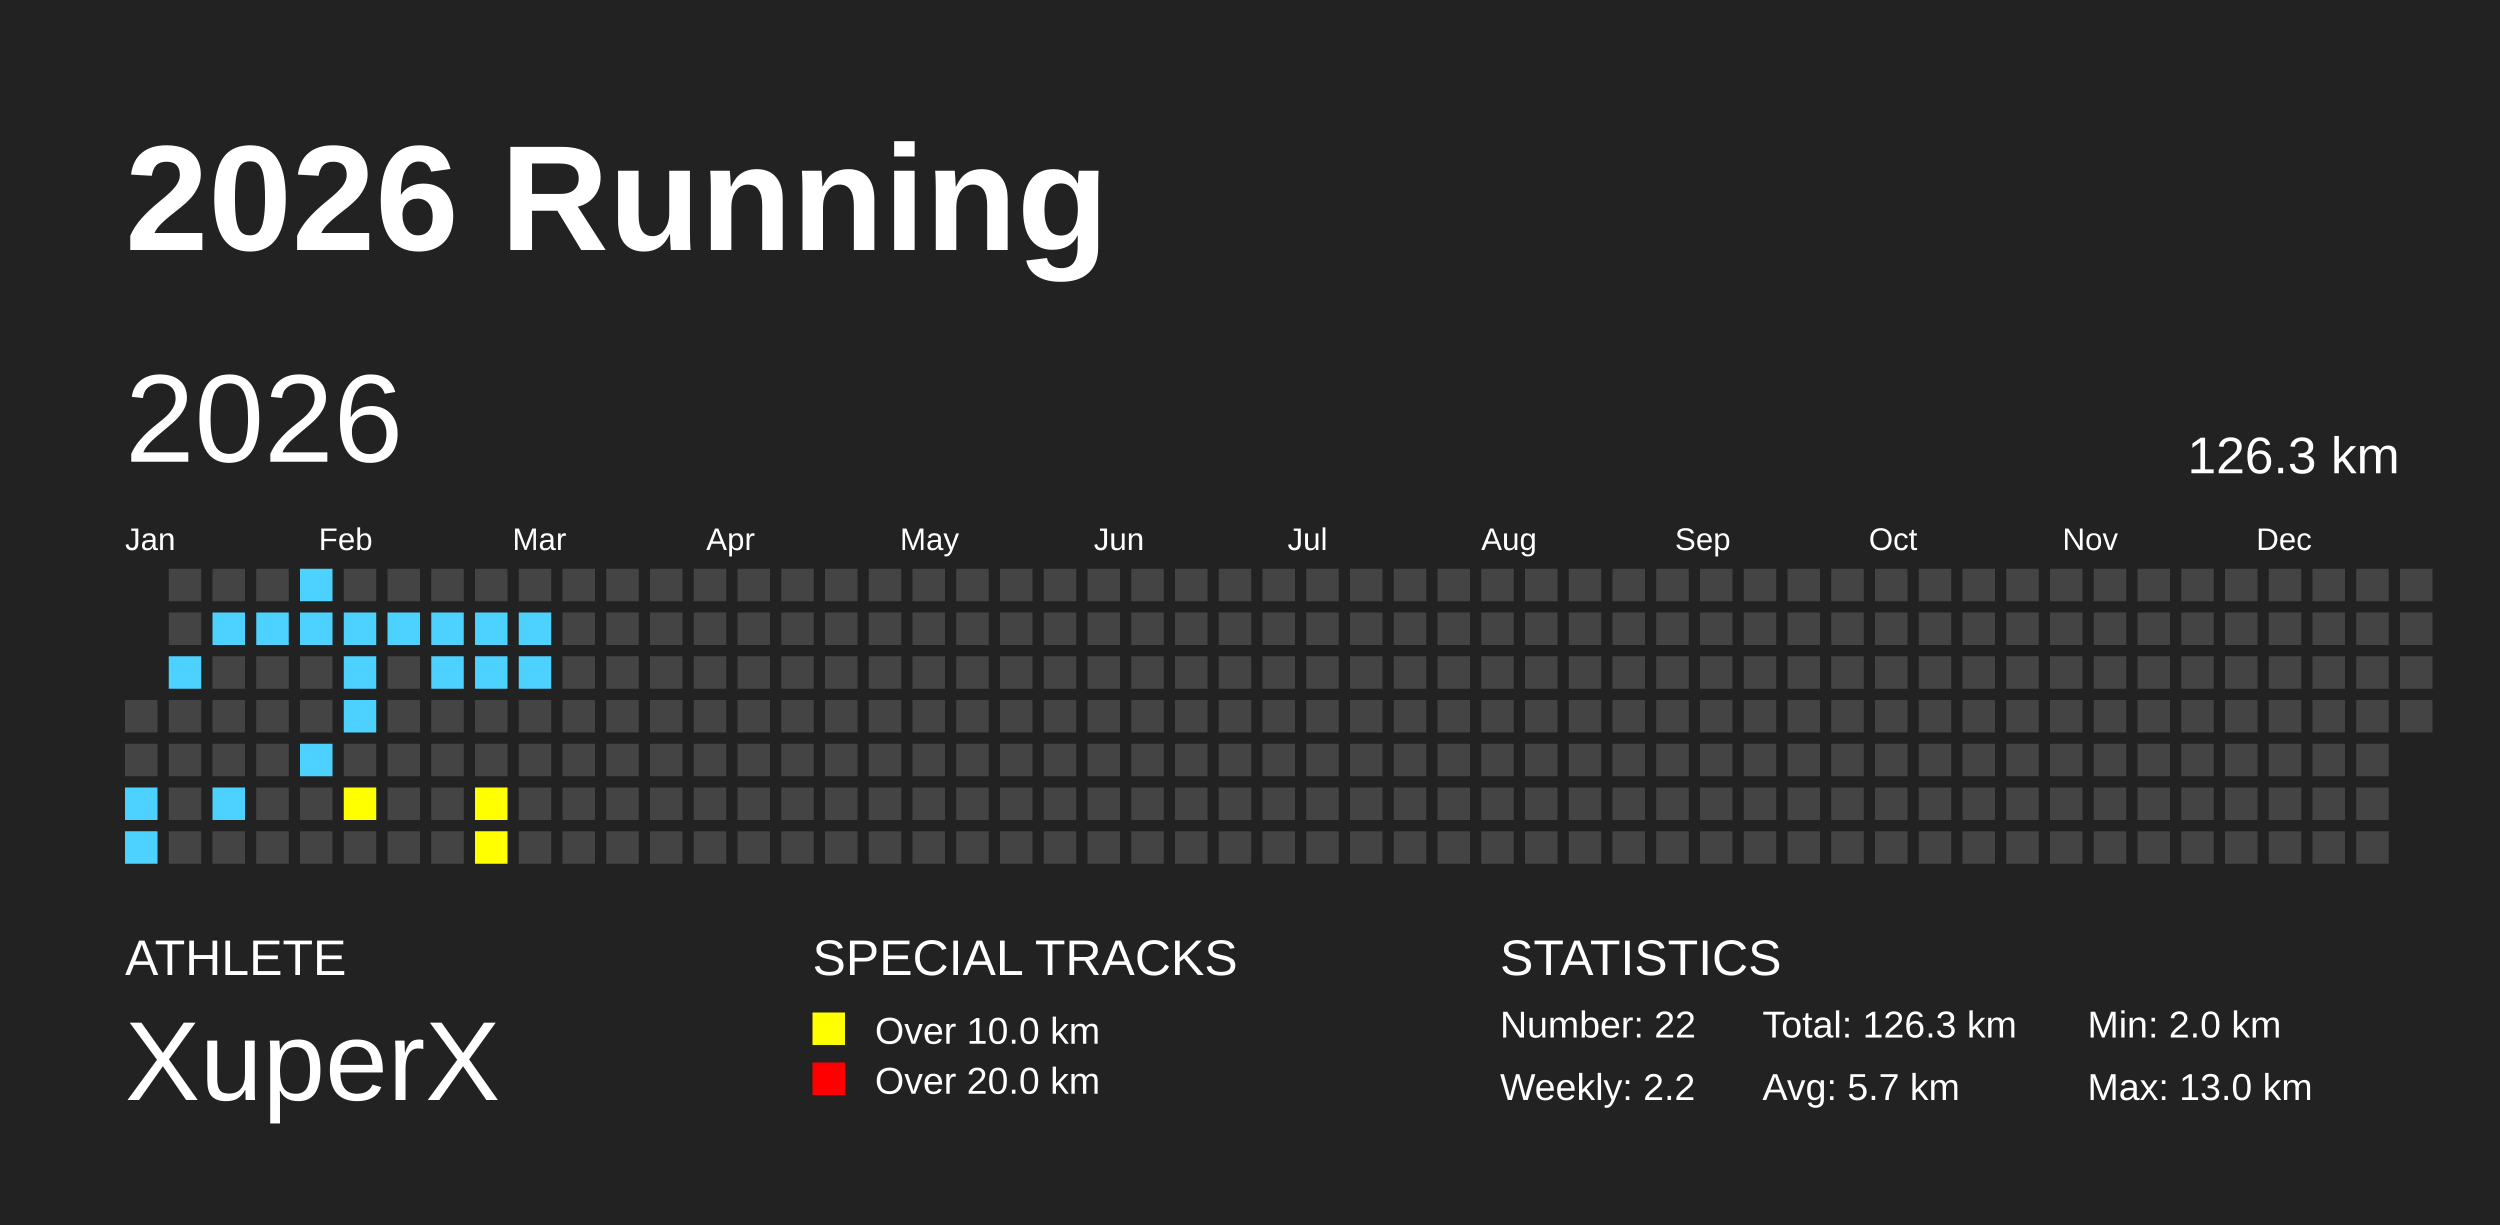
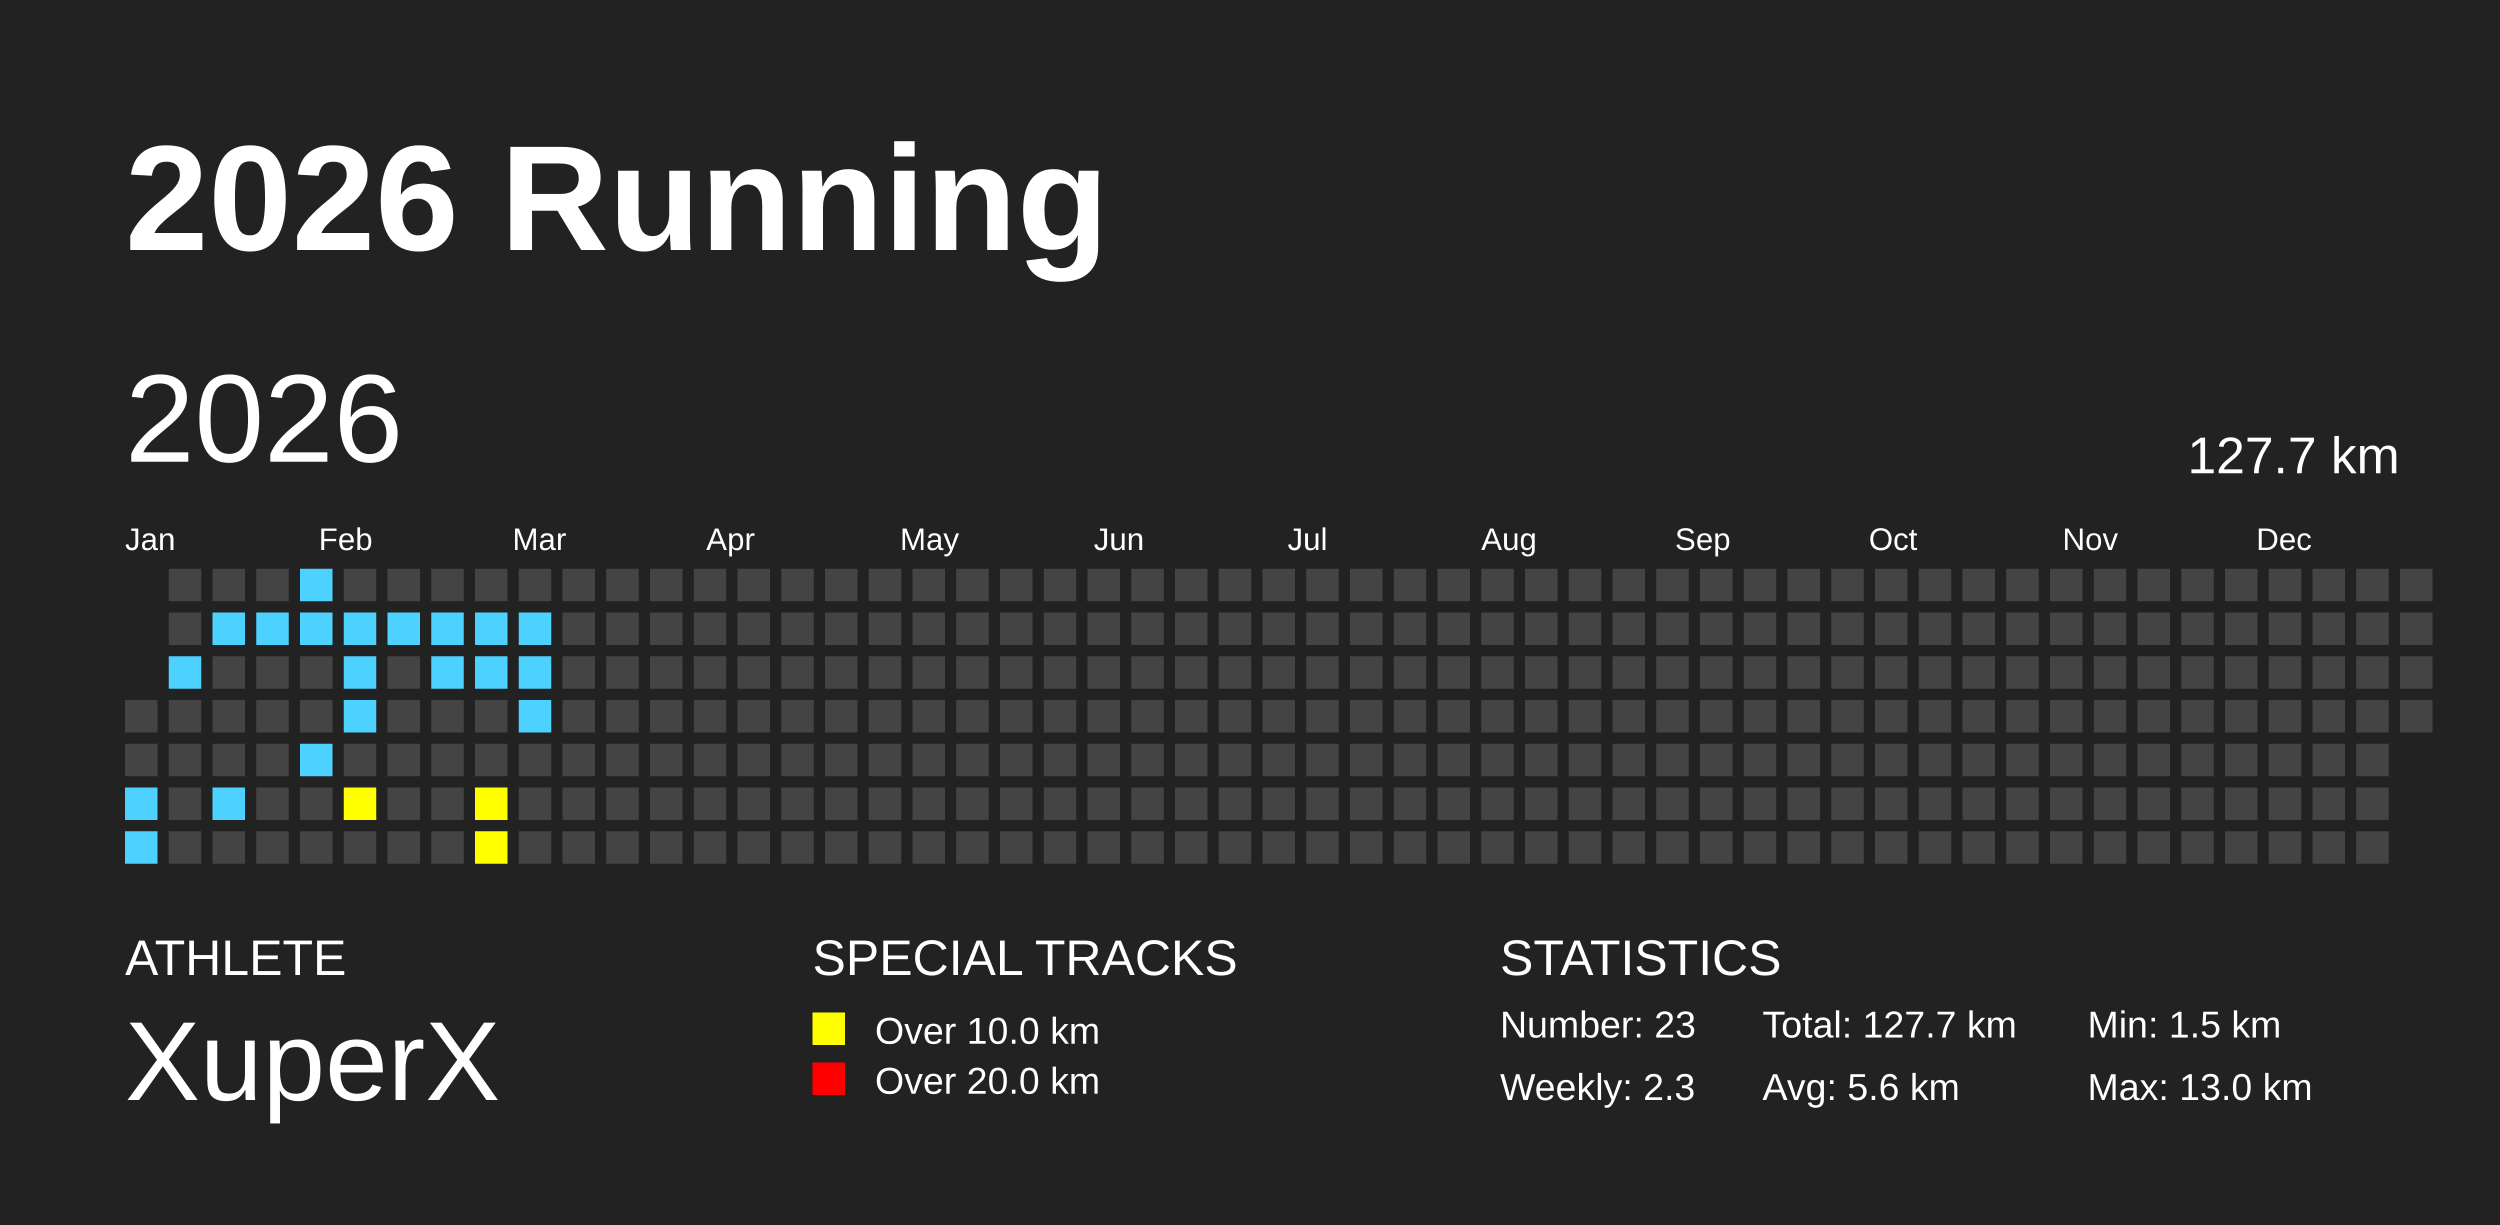
<svg xmlns="http://www.w3.org/2000/svg" baseProfile="full" height="98mm" version="1.1" viewBox="0,0,200,98" width="200mm">
  <defs />
  <rect fill="#222222" height="98" width="200" x="0" y="0" />
  <text fill="#FFFFFF" style="font-size:12px; font-family:Arial; font-weight:bold;" x="10" y="20">2026 Running</text>
  <text fill="#FFFFFF" style="font-size:4px; font-family:Arial" x="10" y="78">ATHLETE</text>
  <text fill="#FFFFFF" style="font-size:9px; font-family:Arial" x="10" y="88">XuperX</text>
  <text fill="#FFFFFF" style="font-size:4px; font-family:Arial" x="65" y="78">SPECIAL TRACKS</text>
  <rect fill="yellow" height="2.6" width="2.6" x="65" y="81" />
  <text fill="#FFFFFF" style="font-size:3px; font-family:Arial" x="70" y="83.5">Over 10.0 km</text>
  <rect fill="red" height="2.6" width="2.6" x="65" y="85" />
  <text fill="#FFFFFF" style="font-size:3px; font-family:Arial" x="70" y="87.5">Over 20.0 km</text>
  <text fill="#FFFFFF" style="font-size:4px; font-family:Arial" x="120" y="78">STATISTICS</text>
-   <text fill="#FFFFFF" style="font-size:3px; font-family:Arial" x="120" y="83">Number: 22</text>
-   <text fill="#FFFFFF" style="font-size:3px; font-family:Arial" x="120" y="88">Weekly: 2.2</text>
-   <text fill="#FFFFFF" style="font-size:3px; font-family:Arial" x="141" y="83">Total: 126.3 km</text>
-   <text fill="#FFFFFF" style="font-size:3px; font-family:Arial" x="141" y="88">Avg: 5.7 km</text>
-   <text fill="#FFFFFF" style="font-size:3px; font-family:Arial" x="167" y="83">Min: 2.0 km</text>
+   <text fill="#FFFFFF" style="font-size:3px; font-family:Arial" x="120" y="83">Number: 23</text>
+   <text fill="#FFFFFF" style="font-size:3px; font-family:Arial" x="120" y="88">Weekly: 2.3</text>
+   <text fill="#FFFFFF" style="font-size:3px; font-family:Arial" x="141" y="83">Total: 127.7 km</text>
+   <text fill="#FFFFFF" style="font-size:3px; font-family:Arial" x="141" y="88">Avg: 5.6 km</text>
+   <text fill="#FFFFFF" style="font-size:3px; font-family:Arial" x="167" y="83">Min: 1.5 km</text>
  <text fill="#FFFFFF" style="font-size:3px; font-family:Arial" x="167" y="88">Max: 13.0 km</text>
  <text dominant-baseline="hanging" fill="#FFFFFF" style="font-size:10.0px; font-family:Arial;" x="10" y="30">2026</text>
-   <text dominant-baseline="hanging" fill="#FFFFFF" style="font-size:4.125px; font-family:Arial;" x="175" y="35">126.3 km</text>
+   <text dominant-baseline="hanging" fill="#FFFFFF" style="font-size:4.125px; font-family:Arial;" x="175" y="35">127.7 km</text>
  <text fill="#FFFFFF" style="font-size:2.5px; font-family:Arial" x="10.0" y="44">Jan</text>
  <text fill="#FFFFFF" style="font-size:2.5px; font-family:Arial" x="25.5" y="44">Feb</text>
  <text fill="#FFFFFF" style="font-size:2.5px; font-family:Arial" x="41.0" y="44">Mar</text>
  <text fill="#FFFFFF" style="font-size:2.5px; font-family:Arial" x="56.5" y="44">Apr</text>
  <text fill="#FFFFFF" style="font-size:2.5px; font-family:Arial" x="72.0" y="44">May</text>
  <text fill="#FFFFFF" style="font-size:2.5px; font-family:Arial" x="87.5" y="44">Jun</text>
  <text fill="#FFFFFF" style="font-size:2.5px; font-family:Arial" x="103.0" y="44">Jul</text>
  <text fill="#FFFFFF" style="font-size:2.5px; font-family:Arial" x="118.5" y="44">Aug</text>
  <text fill="#FFFFFF" style="font-size:2.5px; font-family:Arial" x="134.0" y="44">Sep</text>
  <text fill="#FFFFFF" style="font-size:2.5px; font-family:Arial" x="149.5" y="44">Oct</text>
  <text fill="#FFFFFF" style="font-size:2.5px; font-family:Arial" x="165.0" y="44">Nov</text>
  <text fill="#FFFFFF" style="font-size:2.5px; font-family:Arial" x="180.5" y="44">Dec</text>
  <rect fill="#444444" height="2.6" width="2.6" x="10.0" y="56.0" />
  <rect fill="#444444" height="2.6" width="2.6" x="10.0" y="59.5" />
  <rect fill="#4DD2FF" height="2.6" width="2.6" x="10.0" y="63.0" />
  <rect fill="#4DD2FF" height="2.6" width="2.6" x="10.0" y="66.5" />
  <rect fill="#444444" height="2.6" width="2.6" x="13.5" y="45.5" />
  <rect fill="#444444" height="2.6" width="2.6" x="13.5" y="49.0" />
  <rect fill="#4DD2FF" height="2.6" width="2.6" x="13.5" y="52.5" />
  <rect fill="#444444" height="2.6" width="2.6" x="13.5" y="56.0" />
  <rect fill="#444444" height="2.6" width="2.6" x="13.5" y="59.5" />
  <rect fill="#444444" height="2.6" width="2.6" x="13.5" y="63.0" />
  <rect fill="#444444" height="2.6" width="2.6" x="13.5" y="66.5" />
  <rect fill="#444444" height="2.6" width="2.6" x="17.0" y="45.5" />
  <rect fill="#4DD2FF" height="2.6" width="2.6" x="17.0" y="49.0" />
  <rect fill="#444444" height="2.6" width="2.6" x="17.0" y="52.5" />
  <rect fill="#444444" height="2.6" width="2.6" x="17.0" y="56.0" />
  <rect fill="#444444" height="2.6" width="2.6" x="17.0" y="59.5" />
  <rect fill="#4DD2FF" height="2.6" width="2.6" x="17.0" y="63.0" />
  <rect fill="#444444" height="2.6" width="2.6" x="17.0" y="66.5" />
  <rect fill="#444444" height="2.6" width="2.6" x="20.5" y="45.5" />
  <rect fill="#4DD2FF" height="2.6" width="2.6" x="20.5" y="49.0" />
  <rect fill="#444444" height="2.6" width="2.6" x="20.5" y="52.5" />
  <rect fill="#444444" height="2.6" width="2.6" x="20.5" y="56.0" />
  <rect fill="#444444" height="2.6" width="2.6" x="20.5" y="59.5" />
  <rect fill="#444444" height="2.6" width="2.6" x="20.5" y="63.0" />
  <rect fill="#444444" height="2.6" width="2.6" x="20.5" y="66.5" />
  <rect fill="#4DD2FF" height="2.6" width="2.6" x="24.0" y="45.5" />
  <rect fill="#4DD2FF" height="2.6" width="2.6" x="24.0" y="49.0" />
  <rect fill="#444444" height="2.6" width="2.6" x="24.0" y="52.5" />
  <rect fill="#444444" height="2.6" width="2.6" x="24.0" y="56.0" />
  <rect fill="#4DD2FF" height="2.6" width="2.6" x="24.0" y="59.5" />
  <rect fill="#444444" height="2.6" width="2.6" x="24.0" y="63.0" />
  <rect fill="#444444" height="2.6" width="2.6" x="24.0" y="66.5" />
  <rect fill="#444444" height="2.6" width="2.6" x="27.5" y="45.5" />
  <rect fill="#4DD2FF" height="2.6" width="2.6" x="27.5" y="49.0" />
  <rect fill="#4DD2FF" height="2.6" width="2.6" x="27.5" y="52.5" />
  <rect fill="#4DD2FF" height="2.6" width="2.6" x="27.5" y="56.0" />
  <rect fill="#444444" height="2.6" width="2.6" x="27.5" y="59.5" />
  <rect fill="yellow" height="2.6" width="2.6" x="27.5" y="63.0" />
  <rect fill="#444444" height="2.6" width="2.6" x="27.5" y="66.5" />
  <rect fill="#444444" height="2.6" width="2.6" x="31.0" y="45.5" />
  <rect fill="#4DD2FF" height="2.6" width="2.6" x="31.0" y="49.0" />
  <rect fill="#444444" height="2.6" width="2.6" x="31.0" y="52.5" />
  <rect fill="#444444" height="2.6" width="2.6" x="31.0" y="56.0" />
  <rect fill="#444444" height="2.6" width="2.6" x="31.0" y="59.5" />
  <rect fill="#444444" height="2.6" width="2.6" x="31.0" y="63.0" />
  <rect fill="#444444" height="2.6" width="2.6" x="31.0" y="66.5" />
  <rect fill="#444444" height="2.6" width="2.6" x="34.5" y="45.5" />
  <rect fill="#4DD2FF" height="2.6" width="2.6" x="34.5" y="49.0" />
  <rect fill="#4DD2FF" height="2.6" width="2.6" x="34.5" y="52.5" />
  <rect fill="#444444" height="2.6" width="2.6" x="34.5" y="56.0" />
  <rect fill="#444444" height="2.6" width="2.6" x="34.5" y="59.5" />
  <rect fill="#444444" height="2.6" width="2.6" x="34.5" y="63.0" />
  <rect fill="#444444" height="2.6" width="2.6" x="34.5" y="66.5" />
  <rect fill="#444444" height="2.6" width="2.6" x="38.0" y="45.5" />
  <rect fill="#4DD2FF" height="2.6" width="2.6" x="38.0" y="49.0" />
  <rect fill="#4DD2FF" height="2.6" width="2.6" x="38.0" y="52.5" />
  <rect fill="#444444" height="2.6" width="2.6" x="38.0" y="56.0" />
  <rect fill="#444444" height="2.6" width="2.6" x="38.0" y="59.5" />
  <rect fill="yellow" height="2.6" width="2.6" x="38.0" y="63.0" />
  <rect fill="yellow" height="2.6" width="2.6" x="38.0" y="66.5" />
  <rect fill="#444444" height="2.6" width="2.6" x="41.5" y="45.5" />
  <rect fill="#4DD2FF" height="2.6" width="2.6" x="41.5" y="49.0" />
  <rect fill="#4DD2FF" height="2.6" width="2.6" x="41.5" y="52.5" />
-   <rect fill="#444444" height="2.6" width="2.6" x="41.5" y="56.0" />
+   <rect fill="#4DD2FF" height="2.6" width="2.6" x="41.5" y="56.0" />
  <rect fill="#444444" height="2.6" width="2.6" x="41.5" y="59.5" />
  <rect fill="#444444" height="2.6" width="2.6" x="41.5" y="63.0" />
  <rect fill="#444444" height="2.6" width="2.6" x="41.5" y="66.5" />
  <rect fill="#444444" height="2.6" width="2.6" x="45.0" y="45.5" />
  <rect fill="#444444" height="2.6" width="2.6" x="45.0" y="49.0" />
  <rect fill="#444444" height="2.6" width="2.6" x="45.0" y="52.5" />
  <rect fill="#444444" height="2.6" width="2.6" x="45.0" y="56.0" />
  <rect fill="#444444" height="2.6" width="2.6" x="45.0" y="59.5" />
  <rect fill="#444444" height="2.6" width="2.6" x="45.0" y="63.0" />
  <rect fill="#444444" height="2.6" width="2.6" x="45.0" y="66.5" />
  <rect fill="#444444" height="2.6" width="2.6" x="48.5" y="45.5" />
  <rect fill="#444444" height="2.6" width="2.6" x="48.5" y="49.0" />
  <rect fill="#444444" height="2.6" width="2.6" x="48.5" y="52.5" />
  <rect fill="#444444" height="2.6" width="2.6" x="48.5" y="56.0" />
  <rect fill="#444444" height="2.6" width="2.6" x="48.5" y="59.5" />
  <rect fill="#444444" height="2.6" width="2.6" x="48.5" y="63.0" />
  <rect fill="#444444" height="2.6" width="2.6" x="48.5" y="66.5" />
  <rect fill="#444444" height="2.6" width="2.6" x="52.0" y="45.5" />
  <rect fill="#444444" height="2.6" width="2.6" x="52.0" y="49.0" />
  <rect fill="#444444" height="2.6" width="2.6" x="52.0" y="52.5" />
  <rect fill="#444444" height="2.6" width="2.6" x="52.0" y="56.0" />
  <rect fill="#444444" height="2.6" width="2.6" x="52.0" y="59.5" />
  <rect fill="#444444" height="2.6" width="2.6" x="52.0" y="63.0" />
  <rect fill="#444444" height="2.6" width="2.6" x="52.0" y="66.5" />
  <rect fill="#444444" height="2.6" width="2.6" x="55.5" y="45.5" />
  <rect fill="#444444" height="2.6" width="2.6" x="55.5" y="49.0" />
  <rect fill="#444444" height="2.6" width="2.6" x="55.5" y="52.5" />
  <rect fill="#444444" height="2.6" width="2.6" x="55.5" y="56.0" />
  <rect fill="#444444" height="2.6" width="2.6" x="55.5" y="59.5" />
  <rect fill="#444444" height="2.6" width="2.6" x="55.5" y="63.0" />
  <rect fill="#444444" height="2.6" width="2.6" x="55.5" y="66.5" />
  <rect fill="#444444" height="2.6" width="2.6" x="59.0" y="45.5" />
  <rect fill="#444444" height="2.6" width="2.6" x="59.0" y="49.0" />
  <rect fill="#444444" height="2.6" width="2.6" x="59.0" y="52.5" />
  <rect fill="#444444" height="2.6" width="2.6" x="59.0" y="56.0" />
  <rect fill="#444444" height="2.6" width="2.6" x="59.0" y="59.5" />
  <rect fill="#444444" height="2.6" width="2.6" x="59.0" y="63.0" />
  <rect fill="#444444" height="2.6" width="2.6" x="59.0" y="66.5" />
  <rect fill="#444444" height="2.6" width="2.6" x="62.5" y="45.5" />
  <rect fill="#444444" height="2.6" width="2.6" x="62.5" y="49.0" />
  <rect fill="#444444" height="2.6" width="2.6" x="62.5" y="52.5" />
  <rect fill="#444444" height="2.6" width="2.6" x="62.5" y="56.0" />
  <rect fill="#444444" height="2.6" width="2.6" x="62.5" y="59.5" />
  <rect fill="#444444" height="2.6" width="2.6" x="62.5" y="63.0" />
  <rect fill="#444444" height="2.6" width="2.6" x="62.5" y="66.5" />
  <rect fill="#444444" height="2.6" width="2.6" x="66.0" y="45.5" />
  <rect fill="#444444" height="2.6" width="2.6" x="66.0" y="49.0" />
  <rect fill="#444444" height="2.6" width="2.6" x="66.0" y="52.5" />
  <rect fill="#444444" height="2.6" width="2.6" x="66.0" y="56.0" />
  <rect fill="#444444" height="2.6" width="2.6" x="66.0" y="59.5" />
  <rect fill="#444444" height="2.6" width="2.6" x="66.0" y="63.0" />
  <rect fill="#444444" height="2.6" width="2.6" x="66.0" y="66.5" />
  <rect fill="#444444" height="2.6" width="2.6" x="69.5" y="45.5" />
  <rect fill="#444444" height="2.6" width="2.6" x="69.5" y="49.0" />
  <rect fill="#444444" height="2.6" width="2.6" x="69.5" y="52.5" />
  <rect fill="#444444" height="2.6" width="2.6" x="69.5" y="56.0" />
  <rect fill="#444444" height="2.6" width="2.6" x="69.5" y="59.5" />
  <rect fill="#444444" height="2.6" width="2.6" x="69.5" y="63.0" />
  <rect fill="#444444" height="2.6" width="2.6" x="69.5" y="66.5" />
  <rect fill="#444444" height="2.6" width="2.6" x="73.0" y="45.5" />
  <rect fill="#444444" height="2.6" width="2.6" x="73.0" y="49.0" />
  <rect fill="#444444" height="2.6" width="2.6" x="73.0" y="52.5" />
  <rect fill="#444444" height="2.6" width="2.6" x="73.0" y="56.0" />
  <rect fill="#444444" height="2.6" width="2.6" x="73.0" y="59.5" />
  <rect fill="#444444" height="2.6" width="2.6" x="73.0" y="63.0" />
  <rect fill="#444444" height="2.6" width="2.6" x="73.0" y="66.5" />
  <rect fill="#444444" height="2.6" width="2.6" x="76.5" y="45.5" />
  <rect fill="#444444" height="2.6" width="2.6" x="76.5" y="49.0" />
  <rect fill="#444444" height="2.6" width="2.6" x="76.5" y="52.5" />
  <rect fill="#444444" height="2.6" width="2.6" x="76.5" y="56.0" />
  <rect fill="#444444" height="2.6" width="2.6" x="76.5" y="59.5" />
  <rect fill="#444444" height="2.6" width="2.6" x="76.5" y="63.0" />
  <rect fill="#444444" height="2.6" width="2.6" x="76.5" y="66.5" />
  <rect fill="#444444" height="2.6" width="2.6" x="80.0" y="45.5" />
  <rect fill="#444444" height="2.6" width="2.6" x="80.0" y="49.0" />
  <rect fill="#444444" height="2.6" width="2.6" x="80.0" y="52.5" />
  <rect fill="#444444" height="2.6" width="2.6" x="80.0" y="56.0" />
  <rect fill="#444444" height="2.6" width="2.6" x="80.0" y="59.5" />
  <rect fill="#444444" height="2.6" width="2.6" x="80.0" y="63.0" />
  <rect fill="#444444" height="2.6" width="2.6" x="80.0" y="66.5" />
  <rect fill="#444444" height="2.6" width="2.6" x="83.5" y="45.5" />
  <rect fill="#444444" height="2.6" width="2.6" x="83.5" y="49.0" />
  <rect fill="#444444" height="2.6" width="2.6" x="83.5" y="52.5" />
  <rect fill="#444444" height="2.6" width="2.6" x="83.5" y="56.0" />
  <rect fill="#444444" height="2.6" width="2.6" x="83.5" y="59.5" />
  <rect fill="#444444" height="2.6" width="2.6" x="83.5" y="63.0" />
  <rect fill="#444444" height="2.6" width="2.6" x="83.5" y="66.5" />
  <rect fill="#444444" height="2.6" width="2.6" x="87.0" y="45.5" />
  <rect fill="#444444" height="2.6" width="2.6" x="87.0" y="49.0" />
  <rect fill="#444444" height="2.6" width="2.6" x="87.0" y="52.5" />
  <rect fill="#444444" height="2.6" width="2.6" x="87.0" y="56.0" />
  <rect fill="#444444" height="2.6" width="2.6" x="87.0" y="59.5" />
  <rect fill="#444444" height="2.6" width="2.6" x="87.0" y="63.0" />
  <rect fill="#444444" height="2.6" width="2.6" x="87.0" y="66.5" />
  <rect fill="#444444" height="2.6" width="2.6" x="90.5" y="45.5" />
  <rect fill="#444444" height="2.6" width="2.6" x="90.5" y="49.0" />
  <rect fill="#444444" height="2.6" width="2.6" x="90.5" y="52.5" />
  <rect fill="#444444" height="2.6" width="2.6" x="90.5" y="56.0" />
  <rect fill="#444444" height="2.6" width="2.6" x="90.5" y="59.5" />
  <rect fill="#444444" height="2.6" width="2.6" x="90.5" y="63.0" />
  <rect fill="#444444" height="2.6" width="2.6" x="90.5" y="66.5" />
  <rect fill="#444444" height="2.6" width="2.6" x="94.0" y="45.5" />
  <rect fill="#444444" height="2.6" width="2.6" x="94.0" y="49.0" />
  <rect fill="#444444" height="2.6" width="2.6" x="94.0" y="52.5" />
  <rect fill="#444444" height="2.6" width="2.6" x="94.0" y="56.0" />
  <rect fill="#444444" height="2.6" width="2.6" x="94.0" y="59.5" />
  <rect fill="#444444" height="2.6" width="2.6" x="94.0" y="63.0" />
  <rect fill="#444444" height="2.6" width="2.6" x="94.0" y="66.5" />
  <rect fill="#444444" height="2.6" width="2.6" x="97.5" y="45.5" />
  <rect fill="#444444" height="2.6" width="2.6" x="97.5" y="49.0" />
  <rect fill="#444444" height="2.6" width="2.6" x="97.5" y="52.5" />
  <rect fill="#444444" height="2.6" width="2.6" x="97.5" y="56.0" />
  <rect fill="#444444" height="2.6" width="2.6" x="97.5" y="59.5" />
  <rect fill="#444444" height="2.6" width="2.6" x="97.5" y="63.0" />
  <rect fill="#444444" height="2.6" width="2.6" x="97.5" y="66.5" />
  <rect fill="#444444" height="2.6" width="2.6" x="101.0" y="45.5" />
  <rect fill="#444444" height="2.6" width="2.6" x="101.0" y="49.0" />
  <rect fill="#444444" height="2.6" width="2.6" x="101.0" y="52.5" />
  <rect fill="#444444" height="2.6" width="2.6" x="101.0" y="56.0" />
  <rect fill="#444444" height="2.6" width="2.6" x="101.0" y="59.5" />
  <rect fill="#444444" height="2.6" width="2.6" x="101.0" y="63.0" />
  <rect fill="#444444" height="2.6" width="2.6" x="101.0" y="66.5" />
  <rect fill="#444444" height="2.6" width="2.6" x="104.5" y="45.5" />
  <rect fill="#444444" height="2.6" width="2.6" x="104.5" y="49.0" />
  <rect fill="#444444" height="2.6" width="2.6" x="104.5" y="52.5" />
  <rect fill="#444444" height="2.6" width="2.6" x="104.5" y="56.0" />
  <rect fill="#444444" height="2.6" width="2.6" x="104.5" y="59.5" />
  <rect fill="#444444" height="2.6" width="2.6" x="104.5" y="63.0" />
  <rect fill="#444444" height="2.6" width="2.6" x="104.5" y="66.5" />
  <rect fill="#444444" height="2.6" width="2.6" x="108.0" y="45.5" />
  <rect fill="#444444" height="2.6" width="2.6" x="108.0" y="49.0" />
  <rect fill="#444444" height="2.6" width="2.6" x="108.0" y="52.5" />
  <rect fill="#444444" height="2.6" width="2.6" x="108.0" y="56.0" />
  <rect fill="#444444" height="2.6" width="2.6" x="108.0" y="59.5" />
  <rect fill="#444444" height="2.6" width="2.6" x="108.0" y="63.0" />
  <rect fill="#444444" height="2.6" width="2.6" x="108.0" y="66.5" />
  <rect fill="#444444" height="2.6" width="2.6" x="111.5" y="45.5" />
  <rect fill="#444444" height="2.6" width="2.6" x="111.5" y="49.0" />
  <rect fill="#444444" height="2.6" width="2.6" x="111.5" y="52.5" />
  <rect fill="#444444" height="2.6" width="2.6" x="111.5" y="56.0" />
  <rect fill="#444444" height="2.6" width="2.6" x="111.5" y="59.5" />
  <rect fill="#444444" height="2.6" width="2.6" x="111.5" y="63.0" />
  <rect fill="#444444" height="2.6" width="2.6" x="111.5" y="66.5" />
  <rect fill="#444444" height="2.6" width="2.6" x="115.0" y="45.5" />
  <rect fill="#444444" height="2.6" width="2.6" x="115.0" y="49.0" />
  <rect fill="#444444" height="2.6" width="2.6" x="115.0" y="52.5" />
  <rect fill="#444444" height="2.6" width="2.6" x="115.0" y="56.0" />
  <rect fill="#444444" height="2.6" width="2.6" x="115.0" y="59.5" />
  <rect fill="#444444" height="2.6" width="2.6" x="115.0" y="63.0" />
  <rect fill="#444444" height="2.6" width="2.6" x="115.0" y="66.5" />
  <rect fill="#444444" height="2.6" width="2.6" x="118.5" y="45.5" />
  <rect fill="#444444" height="2.6" width="2.6" x="118.5" y="49.0" />
  <rect fill="#444444" height="2.6" width="2.6" x="118.5" y="52.5" />
  <rect fill="#444444" height="2.6" width="2.6" x="118.5" y="56.0" />
  <rect fill="#444444" height="2.6" width="2.6" x="118.5" y="59.5" />
  <rect fill="#444444" height="2.6" width="2.6" x="118.5" y="63.0" />
  <rect fill="#444444" height="2.6" width="2.6" x="118.5" y="66.5" />
  <rect fill="#444444" height="2.6" width="2.6" x="122.0" y="45.5" />
  <rect fill="#444444" height="2.6" width="2.6" x="122.0" y="49.0" />
  <rect fill="#444444" height="2.6" width="2.6" x="122.0" y="52.5" />
  <rect fill="#444444" height="2.6" width="2.6" x="122.0" y="56.0" />
  <rect fill="#444444" height="2.6" width="2.6" x="122.0" y="59.5" />
  <rect fill="#444444" height="2.6" width="2.6" x="122.0" y="63.0" />
  <rect fill="#444444" height="2.6" width="2.6" x="122.0" y="66.5" />
  <rect fill="#444444" height="2.6" width="2.6" x="125.5" y="45.5" />
  <rect fill="#444444" height="2.6" width="2.6" x="125.5" y="49.0" />
  <rect fill="#444444" height="2.6" width="2.6" x="125.5" y="52.5" />
  <rect fill="#444444" height="2.6" width="2.6" x="125.5" y="56.0" />
  <rect fill="#444444" height="2.6" width="2.6" x="125.5" y="59.5" />
  <rect fill="#444444" height="2.6" width="2.6" x="125.5" y="63.0" />
  <rect fill="#444444" height="2.6" width="2.6" x="125.5" y="66.5" />
  <rect fill="#444444" height="2.6" width="2.6" x="129.0" y="45.5" />
  <rect fill="#444444" height="2.6" width="2.6" x="129.0" y="49.0" />
  <rect fill="#444444" height="2.6" width="2.6" x="129.0" y="52.5" />
  <rect fill="#444444" height="2.6" width="2.6" x="129.0" y="56.0" />
  <rect fill="#444444" height="2.6" width="2.6" x="129.0" y="59.5" />
  <rect fill="#444444" height="2.6" width="2.6" x="129.0" y="63.0" />
  <rect fill="#444444" height="2.6" width="2.6" x="129.0" y="66.5" />
  <rect fill="#444444" height="2.6" width="2.6" x="132.5" y="45.5" />
  <rect fill="#444444" height="2.6" width="2.6" x="132.5" y="49.0" />
  <rect fill="#444444" height="2.6" width="2.6" x="132.5" y="52.5" />
  <rect fill="#444444" height="2.6" width="2.6" x="132.5" y="56.0" />
  <rect fill="#444444" height="2.6" width="2.6" x="132.5" y="59.5" />
  <rect fill="#444444" height="2.6" width="2.6" x="132.5" y="63.0" />
  <rect fill="#444444" height="2.6" width="2.6" x="132.5" y="66.5" />
  <rect fill="#444444" height="2.6" width="2.6" x="136.0" y="45.5" />
  <rect fill="#444444" height="2.6" width="2.6" x="136.0" y="49.0" />
  <rect fill="#444444" height="2.6" width="2.6" x="136.0" y="52.5" />
  <rect fill="#444444" height="2.6" width="2.6" x="136.0" y="56.0" />
  <rect fill="#444444" height="2.6" width="2.6" x="136.0" y="59.5" />
  <rect fill="#444444" height="2.6" width="2.6" x="136.0" y="63.0" />
  <rect fill="#444444" height="2.6" width="2.6" x="136.0" y="66.5" />
  <rect fill="#444444" height="2.6" width="2.6" x="139.5" y="45.5" />
  <rect fill="#444444" height="2.6" width="2.6" x="139.5" y="49.0" />
  <rect fill="#444444" height="2.6" width="2.6" x="139.5" y="52.5" />
  <rect fill="#444444" height="2.6" width="2.6" x="139.5" y="56.0" />
  <rect fill="#444444" height="2.6" width="2.6" x="139.5" y="59.5" />
  <rect fill="#444444" height="2.6" width="2.6" x="139.5" y="63.0" />
  <rect fill="#444444" height="2.6" width="2.6" x="139.5" y="66.5" />
  <rect fill="#444444" height="2.6" width="2.6" x="143.0" y="45.5" />
  <rect fill="#444444" height="2.6" width="2.6" x="143.0" y="49.0" />
  <rect fill="#444444" height="2.6" width="2.6" x="143.0" y="52.5" />
  <rect fill="#444444" height="2.6" width="2.6" x="143.0" y="56.0" />
  <rect fill="#444444" height="2.6" width="2.6" x="143.0" y="59.5" />
  <rect fill="#444444" height="2.6" width="2.6" x="143.0" y="63.0" />
  <rect fill="#444444" height="2.6" width="2.6" x="143.0" y="66.5" />
  <rect fill="#444444" height="2.6" width="2.6" x="146.5" y="45.5" />
  <rect fill="#444444" height="2.6" width="2.6" x="146.5" y="49.0" />
  <rect fill="#444444" height="2.6" width="2.6" x="146.5" y="52.5" />
  <rect fill="#444444" height="2.6" width="2.6" x="146.5" y="56.0" />
  <rect fill="#444444" height="2.6" width="2.6" x="146.5" y="59.5" />
  <rect fill="#444444" height="2.6" width="2.6" x="146.5" y="63.0" />
  <rect fill="#444444" height="2.6" width="2.6" x="146.5" y="66.5" />
  <rect fill="#444444" height="2.6" width="2.6" x="150.0" y="45.5" />
  <rect fill="#444444" height="2.6" width="2.6" x="150.0" y="49.0" />
  <rect fill="#444444" height="2.6" width="2.6" x="150.0" y="52.5" />
  <rect fill="#444444" height="2.6" width="2.6" x="150.0" y="56.0" />
  <rect fill="#444444" height="2.6" width="2.6" x="150.0" y="59.5" />
  <rect fill="#444444" height="2.6" width="2.6" x="150.0" y="63.0" />
  <rect fill="#444444" height="2.6" width="2.6" x="150.0" y="66.5" />
  <rect fill="#444444" height="2.6" width="2.6" x="153.5" y="45.5" />
  <rect fill="#444444" height="2.6" width="2.6" x="153.5" y="49.0" />
  <rect fill="#444444" height="2.6" width="2.6" x="153.5" y="52.5" />
  <rect fill="#444444" height="2.6" width="2.6" x="153.5" y="56.0" />
  <rect fill="#444444" height="2.6" width="2.6" x="153.5" y="59.5" />
  <rect fill="#444444" height="2.6" width="2.6" x="153.5" y="63.0" />
  <rect fill="#444444" height="2.6" width="2.6" x="153.5" y="66.5" />
  <rect fill="#444444" height="2.6" width="2.6" x="157.0" y="45.5" />
  <rect fill="#444444" height="2.6" width="2.6" x="157.0" y="49.0" />
  <rect fill="#444444" height="2.6" width="2.6" x="157.0" y="52.5" />
  <rect fill="#444444" height="2.6" width="2.6" x="157.0" y="56.0" />
  <rect fill="#444444" height="2.6" width="2.6" x="157.0" y="59.5" />
  <rect fill="#444444" height="2.6" width="2.6" x="157.0" y="63.0" />
  <rect fill="#444444" height="2.6" width="2.6" x="157.0" y="66.5" />
  <rect fill="#444444" height="2.6" width="2.6" x="160.5" y="45.5" />
  <rect fill="#444444" height="2.6" width="2.6" x="160.5" y="49.0" />
  <rect fill="#444444" height="2.6" width="2.6" x="160.5" y="52.5" />
  <rect fill="#444444" height="2.6" width="2.6" x="160.5" y="56.0" />
  <rect fill="#444444" height="2.6" width="2.6" x="160.5" y="59.5" />
  <rect fill="#444444" height="2.6" width="2.6" x="160.5" y="63.0" />
  <rect fill="#444444" height="2.6" width="2.6" x="160.5" y="66.5" />
  <rect fill="#444444" height="2.6" width="2.6" x="164.0" y="45.5" />
  <rect fill="#444444" height="2.6" width="2.6" x="164.0" y="49.0" />
  <rect fill="#444444" height="2.6" width="2.6" x="164.0" y="52.5" />
  <rect fill="#444444" height="2.6" width="2.6" x="164.0" y="56.0" />
  <rect fill="#444444" height="2.6" width="2.6" x="164.0" y="59.5" />
  <rect fill="#444444" height="2.6" width="2.6" x="164.0" y="63.0" />
  <rect fill="#444444" height="2.6" width="2.6" x="164.0" y="66.5" />
  <rect fill="#444444" height="2.6" width="2.6" x="167.5" y="45.5" />
  <rect fill="#444444" height="2.6" width="2.6" x="167.5" y="49.0" />
  <rect fill="#444444" height="2.6" width="2.6" x="167.5" y="52.5" />
  <rect fill="#444444" height="2.6" width="2.6" x="167.5" y="56.0" />
  <rect fill="#444444" height="2.6" width="2.6" x="167.5" y="59.5" />
  <rect fill="#444444" height="2.6" width="2.6" x="167.5" y="63.0" />
  <rect fill="#444444" height="2.6" width="2.6" x="167.5" y="66.5" />
  <rect fill="#444444" height="2.6" width="2.6" x="171.0" y="45.5" />
  <rect fill="#444444" height="2.6" width="2.6" x="171.0" y="49.0" />
  <rect fill="#444444" height="2.6" width="2.6" x="171.0" y="52.5" />
  <rect fill="#444444" height="2.6" width="2.6" x="171.0" y="56.0" />
  <rect fill="#444444" height="2.6" width="2.6" x="171.0" y="59.5" />
  <rect fill="#444444" height="2.6" width="2.6" x="171.0" y="63.0" />
  <rect fill="#444444" height="2.6" width="2.6" x="171.0" y="66.5" />
  <rect fill="#444444" height="2.6" width="2.6" x="174.5" y="45.5" />
  <rect fill="#444444" height="2.6" width="2.6" x="174.5" y="49.0" />
  <rect fill="#444444" height="2.6" width="2.6" x="174.5" y="52.5" />
  <rect fill="#444444" height="2.6" width="2.6" x="174.5" y="56.0" />
  <rect fill="#444444" height="2.6" width="2.6" x="174.5" y="59.5" />
  <rect fill="#444444" height="2.6" width="2.6" x="174.5" y="63.0" />
  <rect fill="#444444" height="2.6" width="2.6" x="174.5" y="66.5" />
  <rect fill="#444444" height="2.6" width="2.6" x="178.0" y="45.5" />
  <rect fill="#444444" height="2.6" width="2.6" x="178.0" y="49.0" />
  <rect fill="#444444" height="2.6" width="2.6" x="178.0" y="52.5" />
  <rect fill="#444444" height="2.6" width="2.6" x="178.0" y="56.0" />
  <rect fill="#444444" height="2.6" width="2.6" x="178.0" y="59.5" />
  <rect fill="#444444" height="2.6" width="2.6" x="178.0" y="63.0" />
  <rect fill="#444444" height="2.6" width="2.6" x="178.0" y="66.5" />
  <rect fill="#444444" height="2.6" width="2.6" x="181.5" y="45.5" />
  <rect fill="#444444" height="2.6" width="2.6" x="181.5" y="49.0" />
  <rect fill="#444444" height="2.6" width="2.6" x="181.5" y="52.5" />
  <rect fill="#444444" height="2.6" width="2.6" x="181.5" y="56.0" />
  <rect fill="#444444" height="2.6" width="2.6" x="181.5" y="59.5" />
  <rect fill="#444444" height="2.6" width="2.6" x="181.5" y="63.0" />
  <rect fill="#444444" height="2.6" width="2.6" x="181.5" y="66.5" />
  <rect fill="#444444" height="2.6" width="2.6" x="185.0" y="45.5" />
  <rect fill="#444444" height="2.6" width="2.6" x="185.0" y="49.0" />
  <rect fill="#444444" height="2.6" width="2.6" x="185.0" y="52.5" />
  <rect fill="#444444" height="2.6" width="2.6" x="185.0" y="56.0" />
  <rect fill="#444444" height="2.6" width="2.6" x="185.0" y="59.5" />
  <rect fill="#444444" height="2.6" width="2.6" x="185.0" y="63.0" />
  <rect fill="#444444" height="2.6" width="2.6" x="185.0" y="66.5" />
  <rect fill="#444444" height="2.6" width="2.6" x="188.5" y="45.5" />
  <rect fill="#444444" height="2.6" width="2.6" x="188.5" y="49.0" />
  <rect fill="#444444" height="2.6" width="2.6" x="188.5" y="52.5" />
  <rect fill="#444444" height="2.6" width="2.6" x="188.5" y="56.0" />
  <rect fill="#444444" height="2.6" width="2.6" x="188.5" y="59.5" />
  <rect fill="#444444" height="2.6" width="2.6" x="188.5" y="63.0" />
  <rect fill="#444444" height="2.6" width="2.6" x="188.5" y="66.5" />
  <rect fill="#444444" height="2.6" width="2.6" x="192.0" y="45.5" />
  <rect fill="#444444" height="2.6" width="2.6" x="192.0" y="49.0" />
  <rect fill="#444444" height="2.6" width="2.6" x="192.0" y="52.5" />
  <rect fill="#444444" height="2.6" width="2.6" x="192.0" y="56.0" />
</svg>
